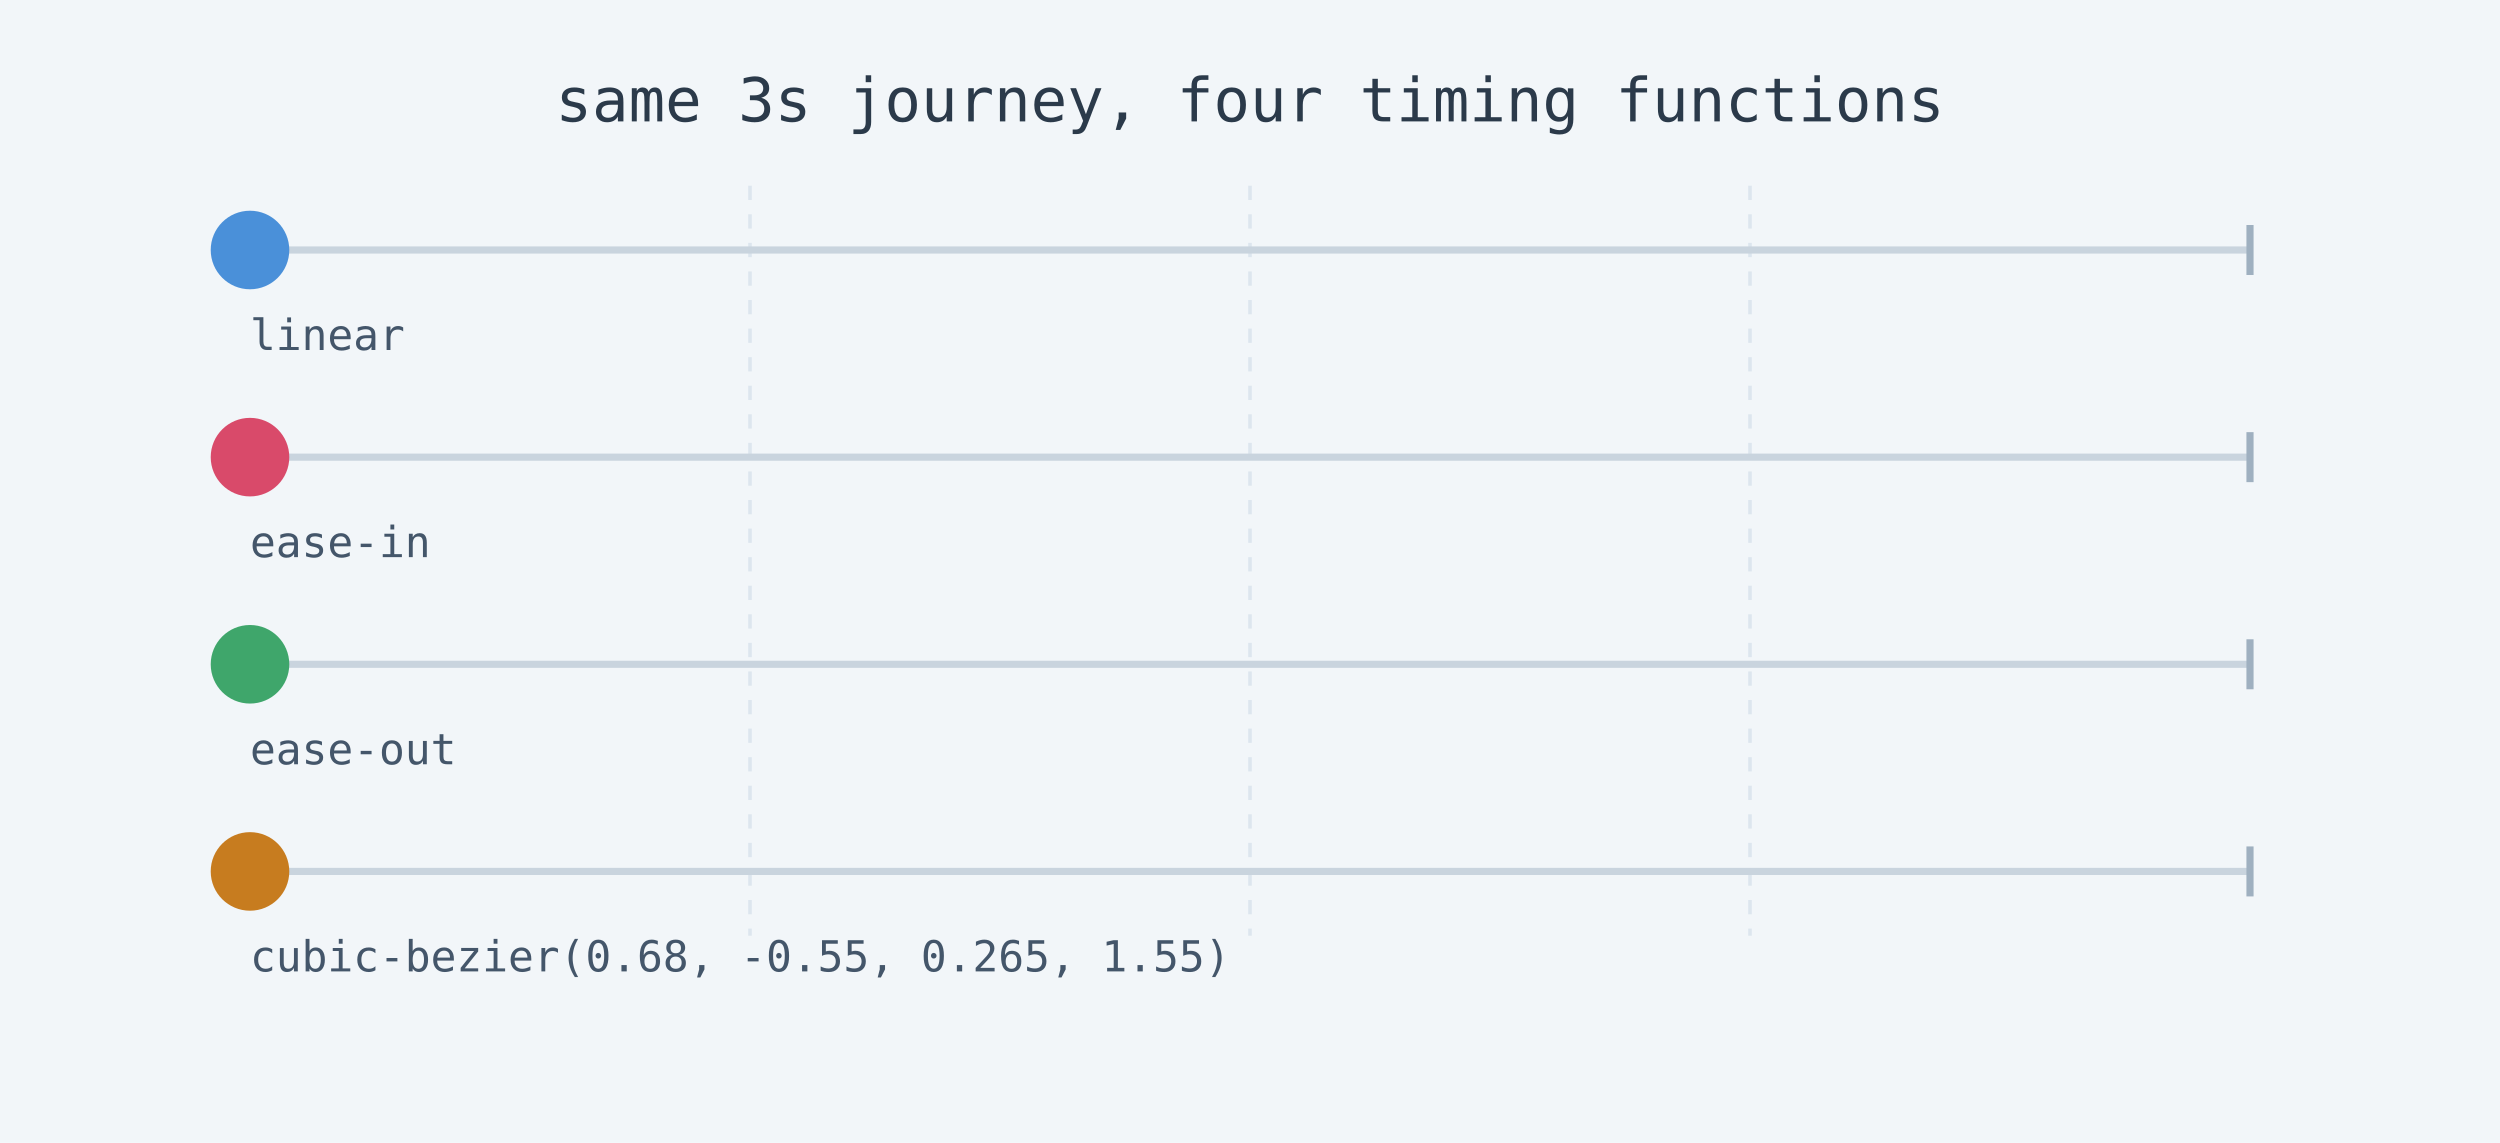
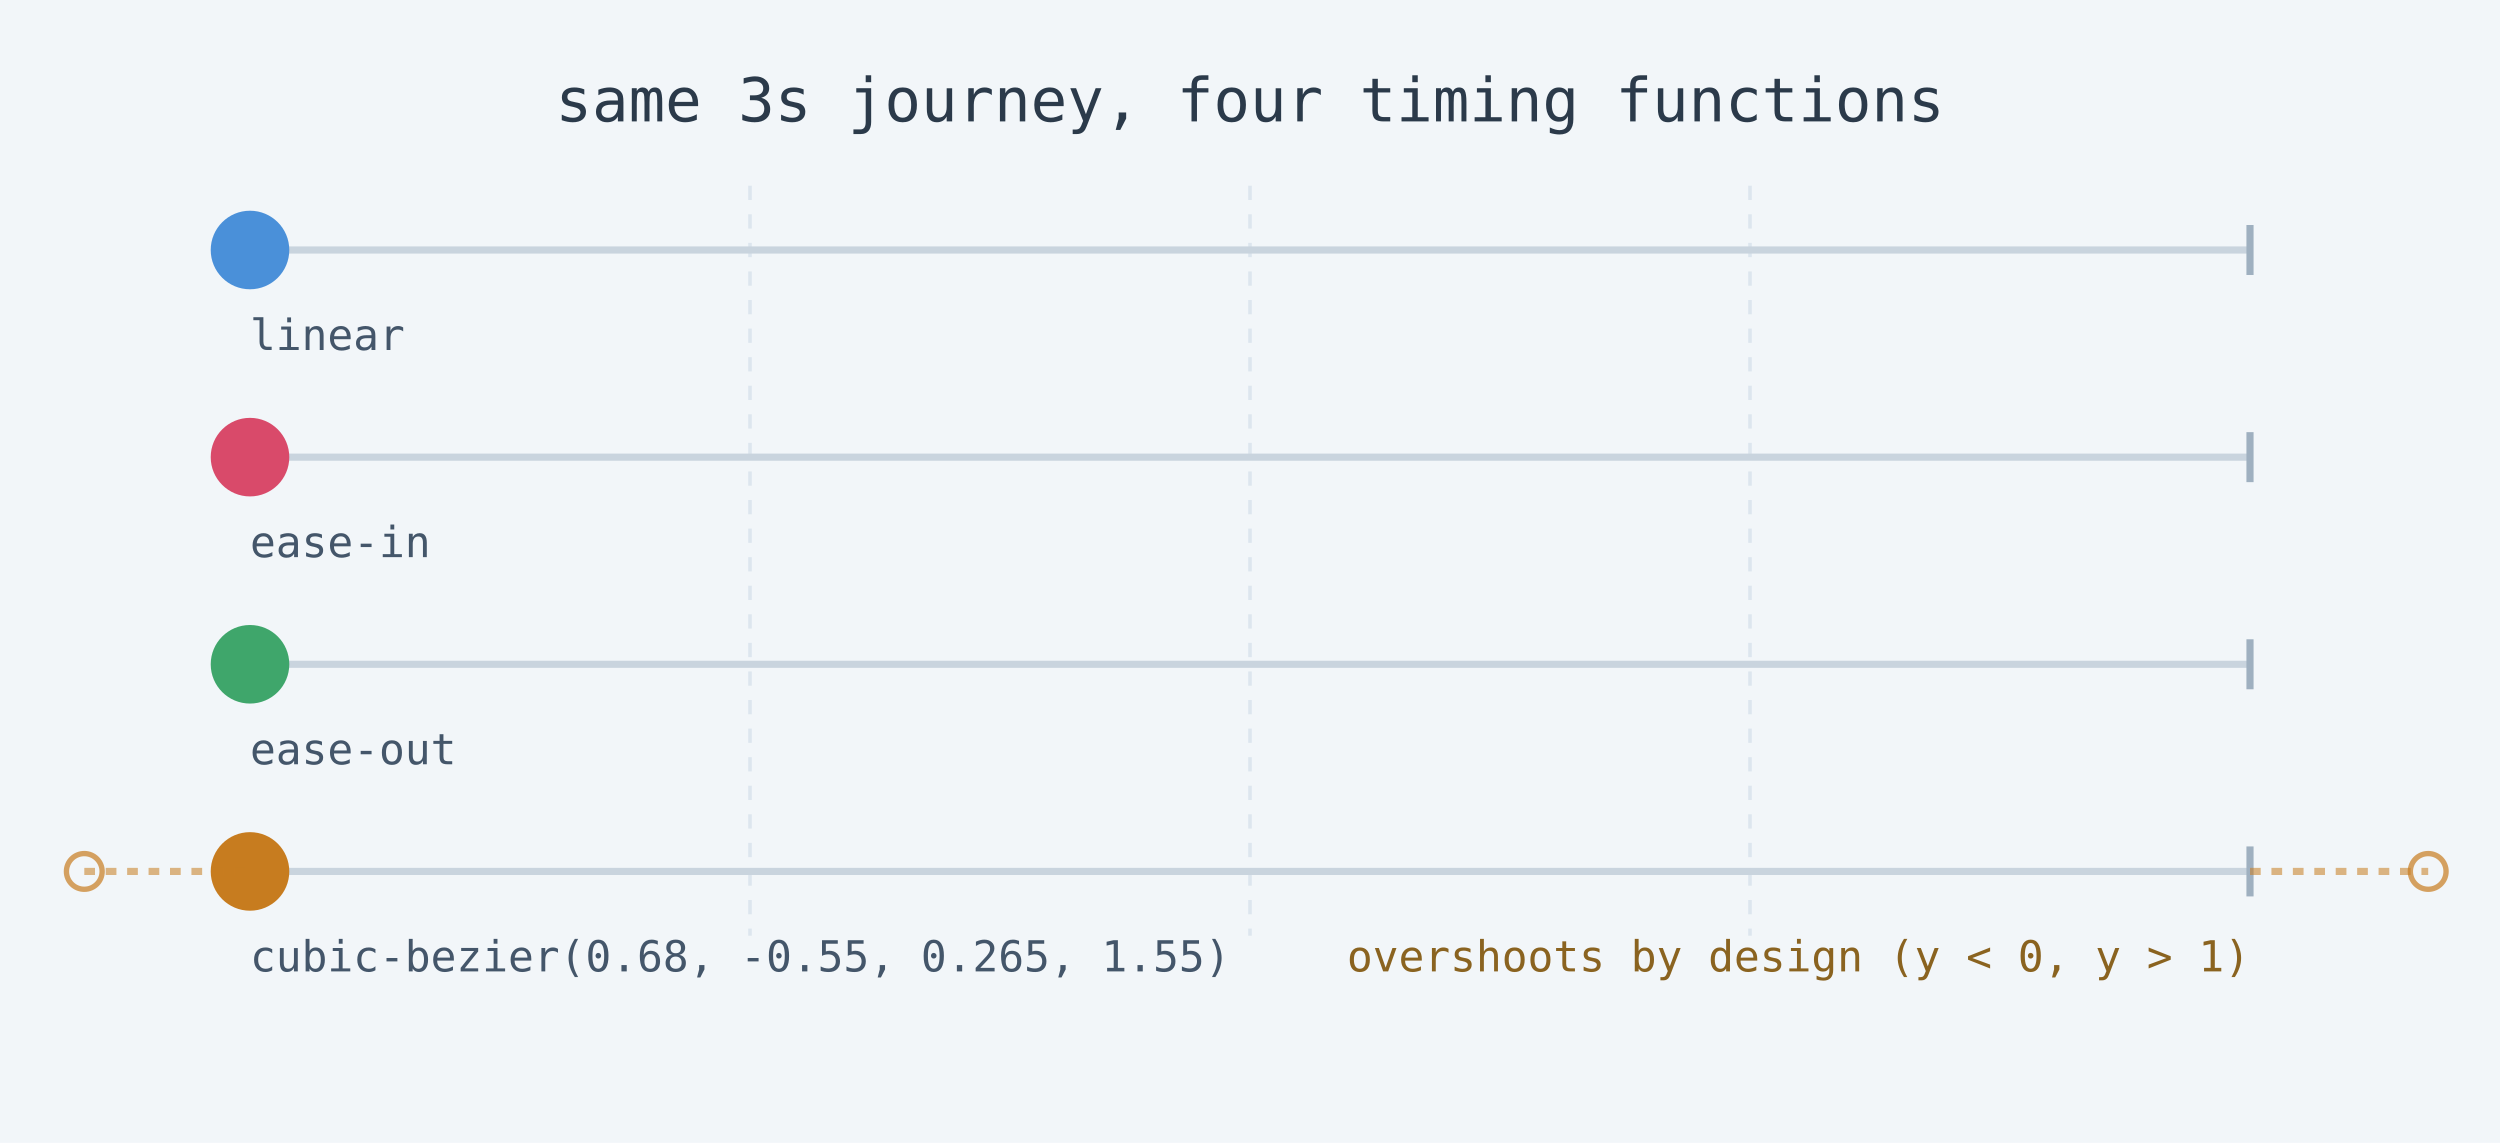
<svg xmlns="http://www.w3.org/2000/svg" width="700" height="320">
  <style>
  @keyframes run0{0%{transform:translateX(0px)} 100%{transform:translateX(560px)}}
  .run0{animation-name:run0;animation-duration:3s;animation-timing-function:linear;animation-iteration-count:1;animation-fill-mode:forwards}
  @keyframes run1{0%{transform:translateX(0px)} 100%{transform:translateX(560px)}}
  .run1{animation-name:run1;animation-duration:3s;animation-timing-function:ease-in;animation-iteration-count:1;animation-fill-mode:forwards}
  @keyframes run2{0%{transform:translateX(0px)} 100%{transform:translateX(560px)}}
  .run2{animation-name:run2;animation-duration:3s;animation-timing-function:ease-out;animation-iteration-count:1;animation-fill-mode:forwards}
  @keyframes run3{0%{transform:translateX(0px)} 100%{transform:translateX(560px)}}
  .run3{animation-name:run3;animation-duration:3s;animation-timing-function:cubic-bezier(0.68,-0.55,0.265,1.55);animation-iteration-count:1;animation-fill-mode:forwards}
  </style>
  <rect width="100%" height="100%" fill="#f2f6f9" />
  <text x="350" y="34" font-family="monospace" font-size="17" text-anchor="middle" fill="#2b3a4a">same 3s journey, four timing functions</text>
  <line x1="210" y1="52" x2="210" y2="262" stroke="#dde6ee" stroke-width="1" stroke-dasharray="4 4" />
  <line x1="350" y1="52" x2="350" y2="262" stroke="#dde6ee" stroke-width="1" stroke-dasharray="4 4" />
  <line x1="490" y1="52" x2="490" y2="262" stroke="#dde6ee" stroke-width="1" stroke-dasharray="4 4" />
  <line x1="70" y1="70" x2="630" y2="70" stroke="#c9d4de" stroke-width="2" />
  <line x1="70" y1="63" x2="70" y2="77" stroke="#9fb0c0" stroke-width="2" />
  <line x1="630" y1="63" x2="630" y2="77" stroke="#9fb0c0" stroke-width="2" />
  <circle cx="70" cy="70" r="11" class="run0" fill="#4a90d9" />
  <text x="70" y="98" font-family="monospace" font-size="12" text-anchor="start" fill="#44566a">linear</text>
  <line x1="70" y1="128" x2="630" y2="128" stroke="#c9d4de" stroke-width="2" />
  <line x1="70" y1="121" x2="70" y2="135" stroke="#9fb0c0" stroke-width="2" />
  <line x1="630" y1="121" x2="630" y2="135" stroke="#9fb0c0" stroke-width="2" />
  <circle cx="70" cy="128" r="11" class="run1" fill="#d94a6a" />
  <text x="70" y="156" font-family="monospace" font-size="12" text-anchor="start" fill="#44566a">ease-in</text>
  <line x1="70" y1="186" x2="630" y2="186" stroke="#c9d4de" stroke-width="2" />
  <line x1="70" y1="179" x2="70" y2="193" stroke="#9fb0c0" stroke-width="2" />
  <line x1="630" y1="179" x2="630" y2="193" stroke="#9fb0c0" stroke-width="2" />
  <circle cx="70" cy="186" r="11" class="run2" fill="#3fa66b" />
  <text x="70" y="214" font-family="monospace" font-size="12" text-anchor="start" fill="#44566a">ease-out</text>
  <line x1="70" y1="244" x2="630" y2="244" stroke="#c9d4de" stroke-width="2" />
  <line x1="70" y1="237" x2="70" y2="251" stroke="#9fb0c0" stroke-width="2" />
  <line x1="630" y1="237" x2="630" y2="251" stroke="#9fb0c0" stroke-width="2" />
  <circle cx="70" cy="244" r="11" class="run3" fill="#c77c1f" />
  <text x="70" y="272" font-family="monospace" font-size="12" text-anchor="start" fill="#44566a">cubic-bezier(0.68, -0.55, 0.265, 1.55)</text>
+   <line x1="23.6" y1="244" x2="70" y2="244" stroke="#c77c1f" stroke-width="2" stroke-dasharray="3 3" opacity="0.55" />
+   <line x1="630" y1="244" x2="679.9" y2="244" stroke="#c77c1f" stroke-width="2" stroke-dasharray="3 3" opacity="0.55" />
+   <circle cx="23.6" cy="244" r="5" fill="none" stroke="#c77c1f" stroke-width="1.5" opacity="0.7" />
+   <circle cx="679.9" cy="244" r="5" fill="none" stroke="#c77c1f" stroke-width="1.5" opacity="0.7" />
+   <text x="630" y="272" font-family="monospace" font-size="12" text-anchor="end" fill="#8a6320">overshoots by design (y &lt; 0, y &gt; 1)</text>
</svg>
